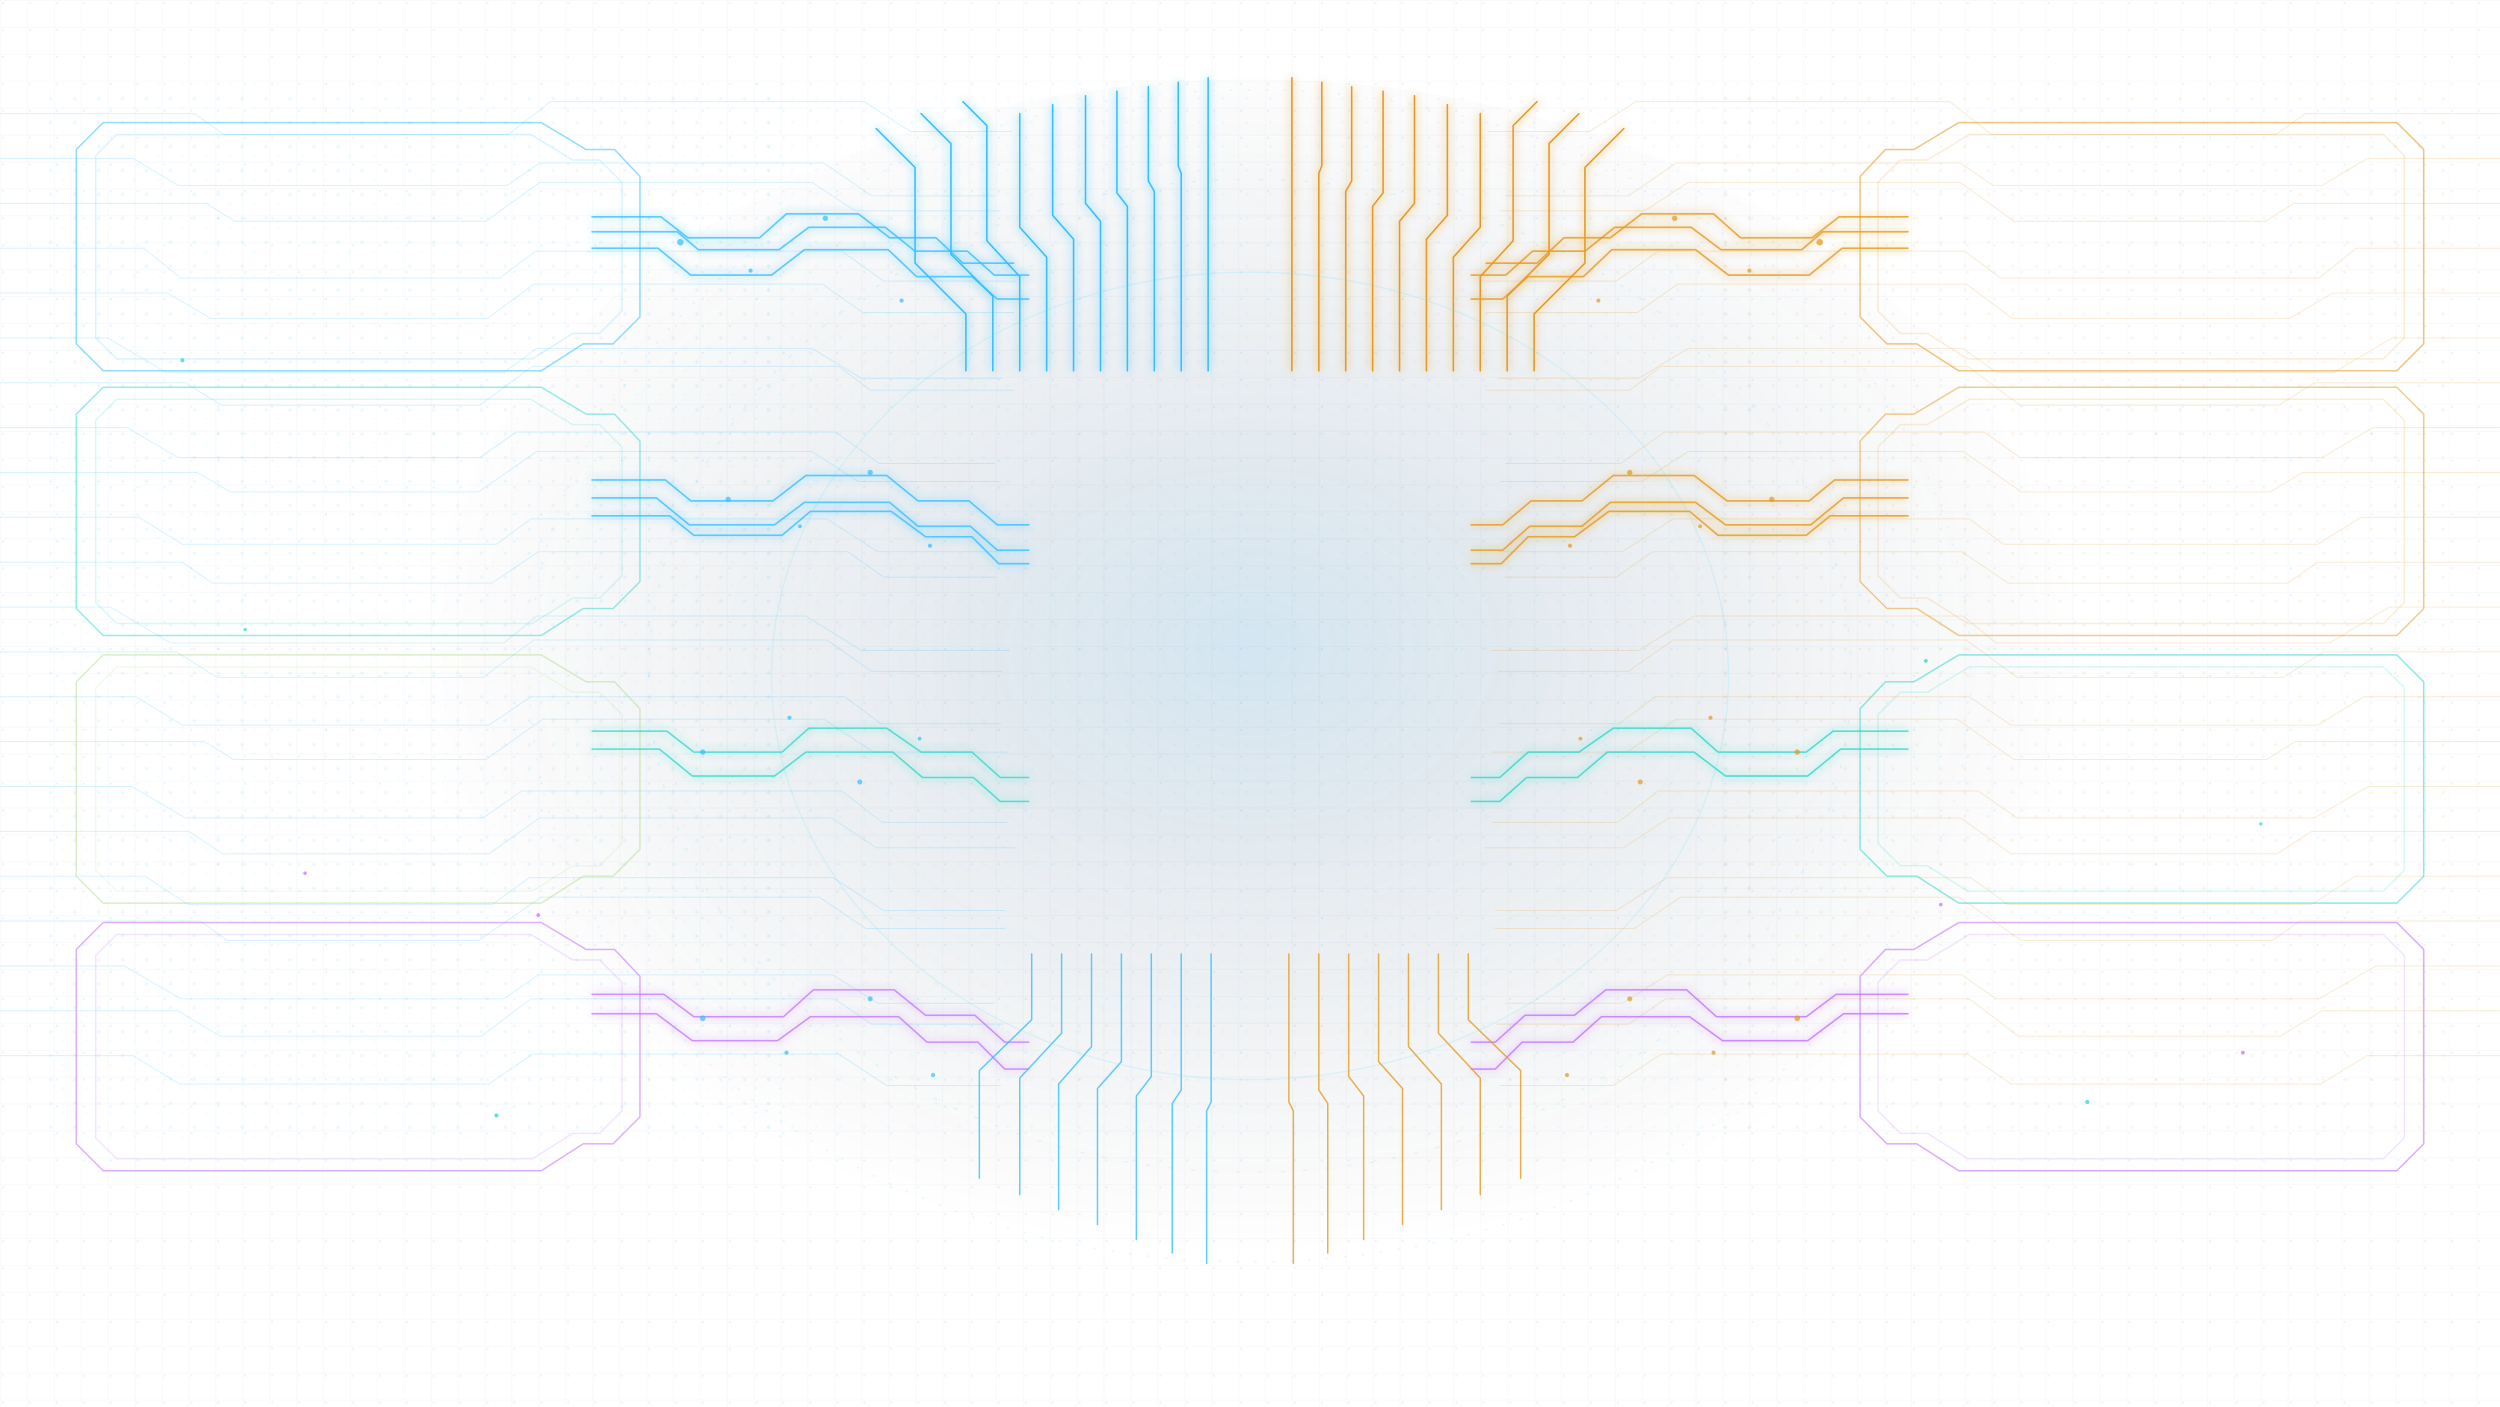
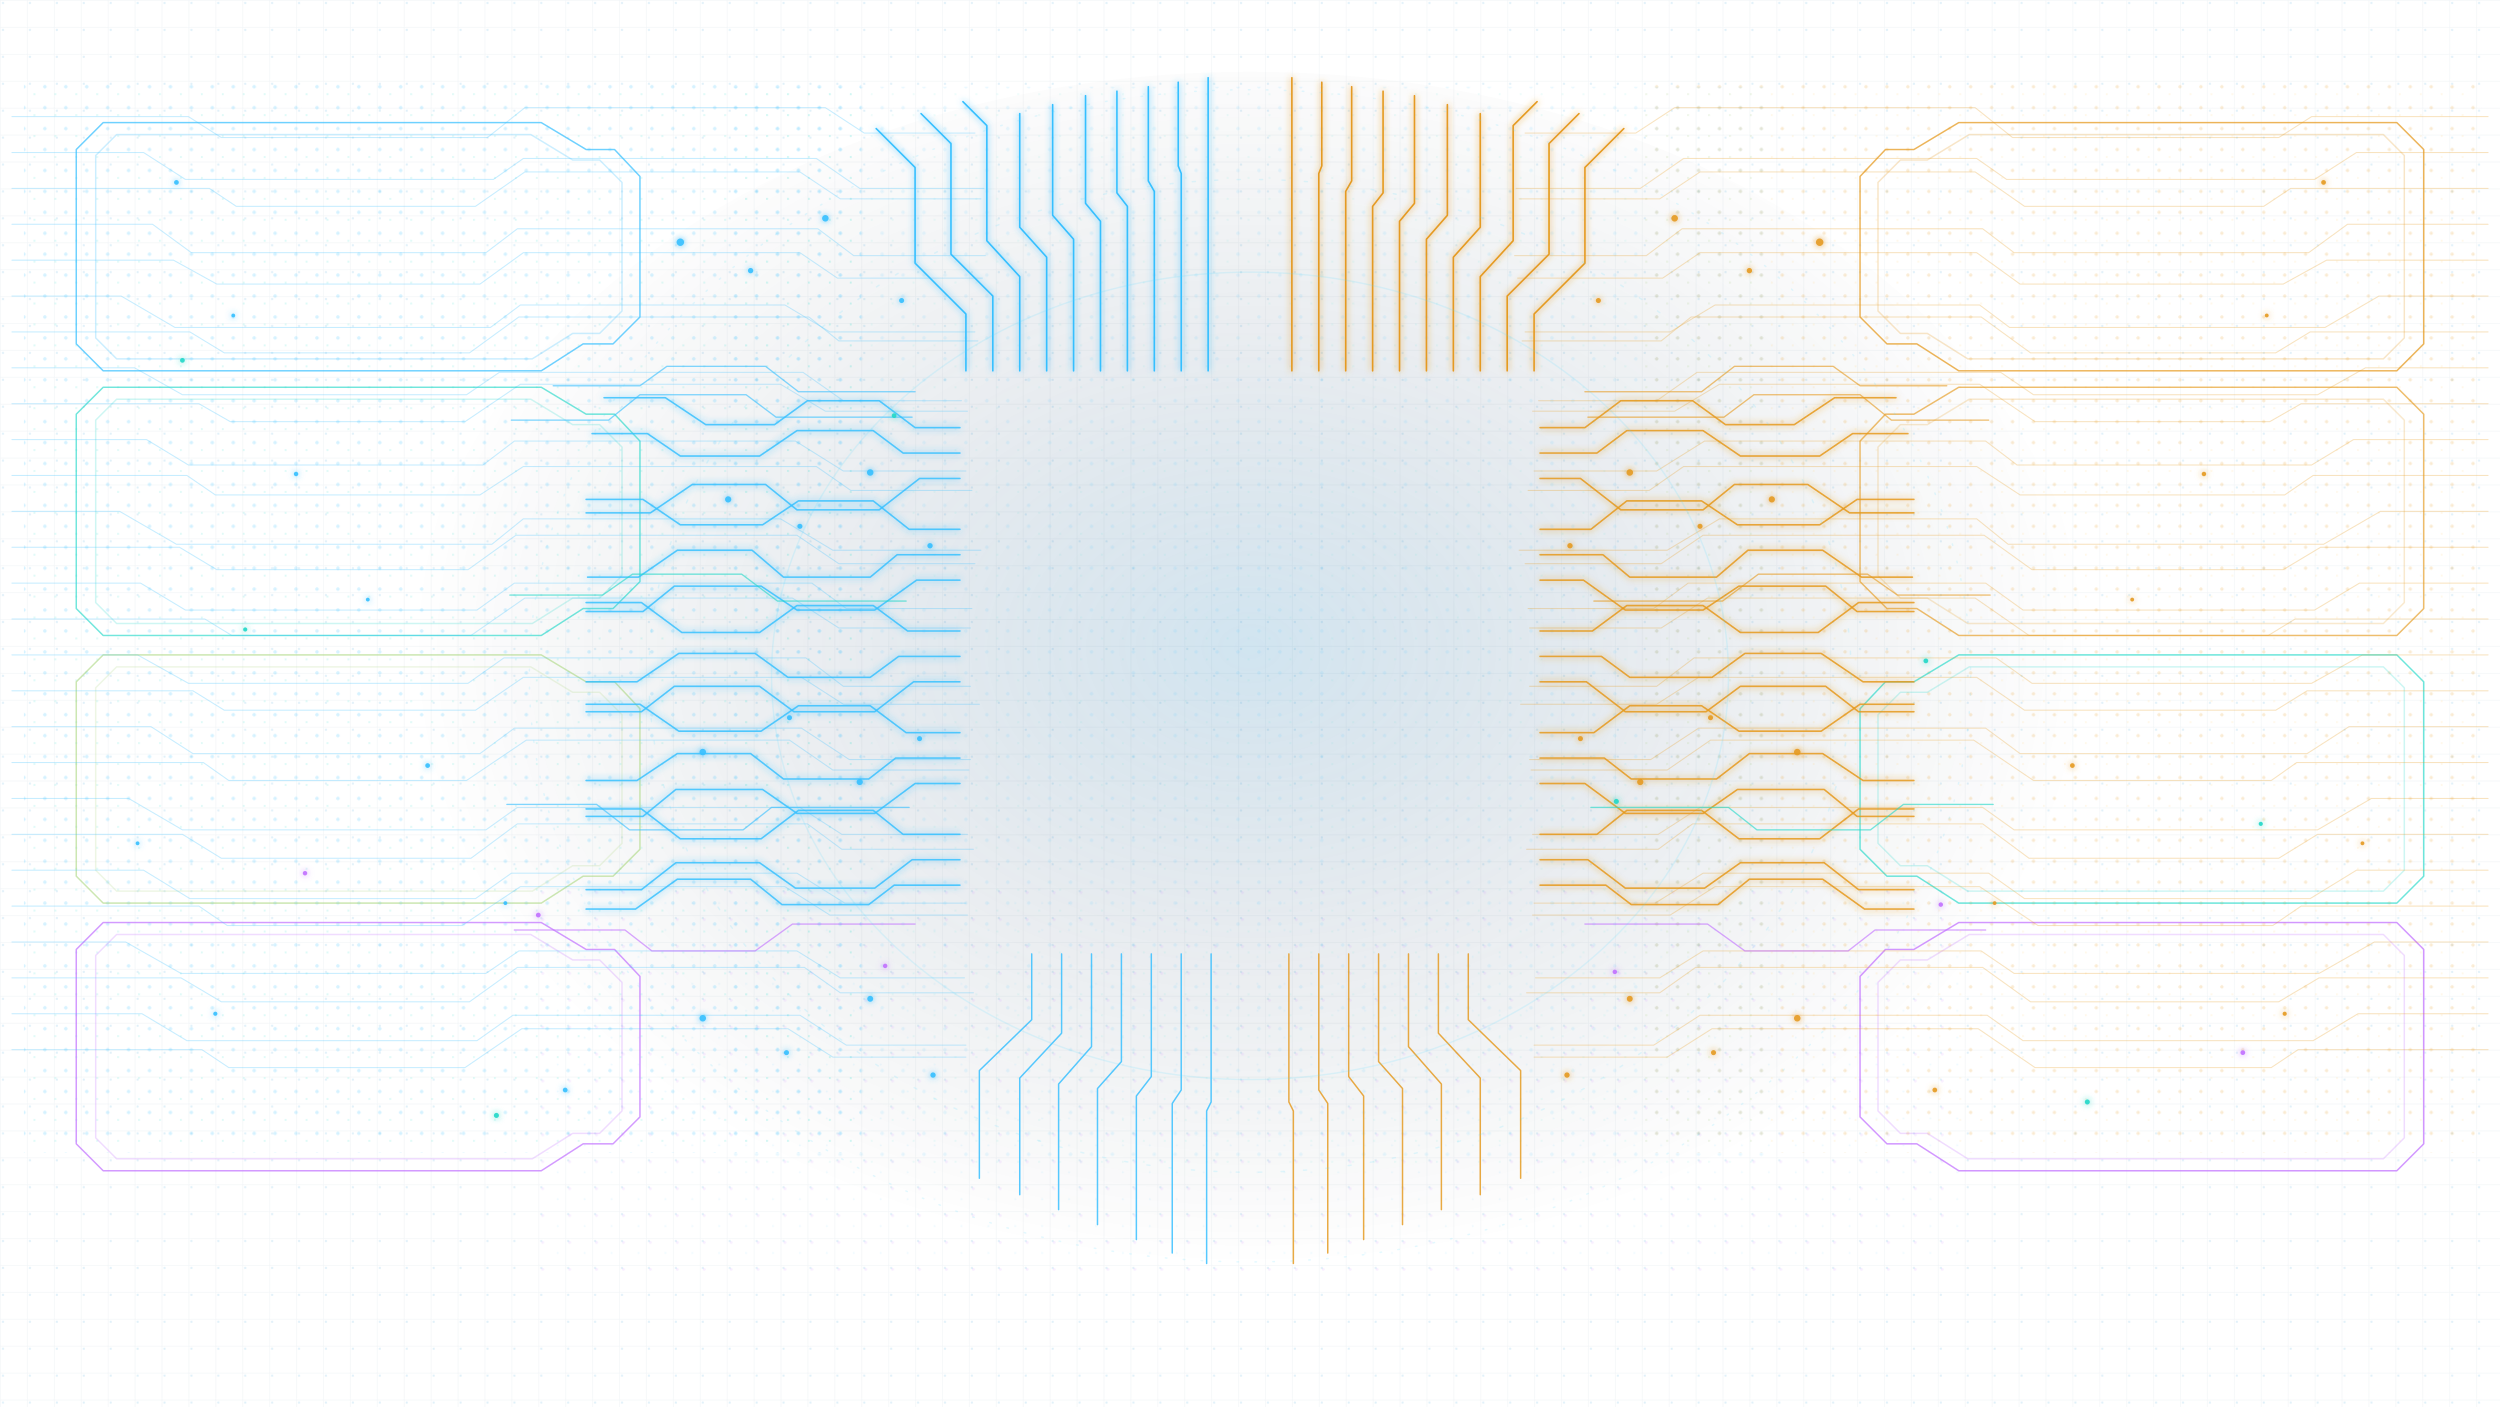
- <svg xmlns="http://www.w3.org/2000/svg" viewBox="0 0 1672 941" role="img" aria-label="Maestro authored PCB reference fabric v2">
+ <svg xmlns="http://www.w3.org/2000/svg" viewBox="0 0 1672 941" role="img" aria-label="Maestro authored PCB reference fabric v3">
  <defs>
    <pattern id="grid" width="18" height="18" patternUnits="userSpaceOnUse">
-       <path d="M18 0H0V18" fill="none" stroke="#2a638d" stroke-opacity=".10" stroke-width=".45" />
-       <circle cx="2" cy="2" r=".75" fill="#4aa5d7" fill-opacity=".13" />
-     </pattern>
-     <pattern id="dotsC" width="16" height="16" patternUnits="userSpaceOnUse">
-       <circle cx="2" cy="2" r="1.15" fill="#36bfff" fill-opacity=".42" />
-       <circle cx="10" cy="8" r=".7" fill="#23d8c8" fill-opacity=".30" />
-     </pattern>
-     <pattern id="dotsA" width="16" height="16" patternUnits="userSpaceOnUse">
-       <circle cx="2" cy="2" r="1.1" fill="#e59a20" fill-opacity=".42" />
-       <circle cx="10" cy="8" r=".65" fill="#ffc65c" fill-opacity=".28" />
-     </pattern>
+       <path d="M18 0H0V18" fill="none" stroke="#2a638d" stroke-opacity=".12" stroke-width=".45" />
+       <circle cx="2" cy="2" r=".8" fill="#4aa5d7" fill-opacity=".16" />
+     </pattern>
+     <pattern id="dotsC" width="14" height="14" patternUnits="userSpaceOnUse">
+       <circle cx="2" cy="2" r="1.2" fill="#36bfff" fill-opacity=".58" />
+       <circle cx="9" cy="7" r=".72" fill="#23d8c8" fill-opacity=".42" />
+     </pattern>
+     <pattern id="dotsA" width="14" height="14" patternUnits="userSpaceOnUse">
+       <circle cx="2" cy="2" r="1.15" fill="#e59a20" fill-opacity=".58" />
+       <circle cx="9" cy="7" r=".7" fill="#ffc65c" fill-opacity=".40" />
+     </pattern>
+     <pattern id="dotsV" width="18" height="18" patternUnits="userSpaceOnUse">
+       <circle cx="3" cy="3" r="1" fill="#c16fff" fill-opacity=".48" />
+       <circle cx="13" cy="10" r=".68" fill="#36bfff" fill-opacity=".35" />
+     </pattern>
+     <filter id="glowC">
+       <feGaussianBlur stdDeviation="2.6" result="b" />
+       <feMerge>
+         <feMergeNode in="b" />
+         <feMergeNode in="SourceGraphic" />
+       </feMerge>
+     </filter>
+     <filter id="glowA">
+       <feGaussianBlur stdDeviation="2.6" result="b" />
+       <feMerge>
+         <feMergeNode in="b" />
+         <feMergeNode in="SourceGraphic" />
+       </feMerge>
+     </filter>
    <filter id="glow">
-       <feGaussianBlur stdDeviation="2.8" result="b" />
+       <feGaussianBlur stdDeviation="2.2" result="b" />
      <feMerge>
        <feMergeNode in="b" />
        <feMergeNode in="SourceGraphic" />
      </feMerge>
    </filter>
    <radialGradient id="halo" cx="50%" cy="47%" r="50%">
-       <stop offset="0" stop-color="#0d74b2" stop-opacity=".18" />
-       <stop offset=".5" stop-color="#07335d" stop-opacity=".08" />
+       <stop offset="0" stop-color="#0d74b2" stop-opacity=".19" />
+       <stop offset=".5" stop-color="#07335d" stop-opacity=".09" />
      <stop offset="1" stop-color="#020712" stop-opacity="0" />
    </radialGradient>
  </defs>
-   <rect width="1672" height="941" fill="url(#grid)" opacity=".94" />
-   <ellipse cx="836" cy="458" rx="555" ry="405" fill="url(#halo)" />
-   <rect x="28" y="55" width="500" height="710" fill="url(#dotsC)" opacity=".24" />
-   <rect x="1144" y="55" width="500" height="710" fill="url(#dotsA)" opacity=".22" />
-   <rect x="500" y="55" width="672" height="710" fill="url(#dotsC)" opacity=".12" />
+   <rect width="1672" height="941" fill="url(#grid)" opacity=".96" />
+   <ellipse cx="836" cy="458" rx="565" ry="410" fill="url(#halo)" />
+   <rect x="16" y="56" width="560" height="715" fill="url(#dotsC)" opacity=".34" />
+   <rect x="1096" y="56" width="560" height="715" fill="url(#dotsA)" opacity=".32" />
+   <rect x="488" y="58" width="696" height="720" fill="url(#dotsC)" opacity=".18" />
+   <rect x="360" y="590" width="952" height="260" fill="url(#dotsV)" opacity=".22" />
  <g fill="none" stroke-linecap="round" stroke-linejoin="round">
    <g stroke-width="1">
-       <path d="M69 82H362l30 18h19l17 18v94l-18 18h-20l-28 18H69l-18-18V100z" stroke="#36bfff" stroke-opacity=".55" />
-       <path d="M78 90H355l28 17h18l15 15v86l-15 15h-18l-27 17H78l-14-14V104z" stroke="#36bfff" stroke-opacity=".18" />
-       <path d="M69 259H362l30 18h19l17 18v94l-18 18h-20l-28 18H69l-18-18V277z" stroke="#23d8c8" stroke-opacity=".48" />
-       <path d="M78 267H355l28 17h18l15 15v86l-15 15h-18l-27 17H78l-14-14V281z" stroke="#23d8c8" stroke-opacity=".17" />
-       <path d="M69 438H362l30 18h19l17 18v94l-18 18h-20l-28 18H69l-18-18V456z" stroke="#a7d67b" stroke-opacity=".42" />
-       <path d="M78 446H355l28 17h18l15 15v86l-15 15h-18l-27 17H78l-14-14V460z" stroke="#a7d67b" stroke-opacity=".15" />
-       <path d="M69 617H362l30 18h19l17 18v94l-18 18h-20l-28 18H69l-18-18V635z" stroke="#c16fff" stroke-opacity=".55" />
-       <path d="M78 625H355l28 17h18l15 15v86l-15 15h-18l-27 17H78l-14-14V639z" stroke="#c16fff" stroke-opacity=".18" />
-       <path d="M1603 82H1310l-30 18h-19l-17 18v94l18 18h20l28 18h293l18-18V100z" stroke="#e59a20" stroke-opacity=".58" />
-       <path d="M1594 90h-277l-28 17h-18l-15 15v86l15 15h18l27 17h278l14-14V104z" stroke="#e59a20" stroke-opacity=".18" />
-       <path d="M1603 259H1310l-30 18h-19l-17 18v94l18 18h20l28 18h293l18-18V277z" stroke="#e59a20" stroke-opacity=".50" />
-       <path d="M1594 267h-277l-28 17h-18l-15 15v86l15 15h18l27 17h278l14-14V281z" stroke="#e59a20" stroke-opacity=".17" />
-       <path d="M1603 438H1310l-30 18h-19l-17 18v94l18 18h20l28 18h293l18-18V456z" stroke="#23d8c8" stroke-opacity=".52" />
-       <path d="M1594 446h-277l-28 17h-18l-15 15v86l15 15h18l27 17h278l14-14V460z" stroke="#23d8c8" stroke-opacity=".18" />
-       <path d="M1603 617H1310l-30 18h-19l-17 18v94l18 18h20l28 18h293l18-18V635z" stroke="#c16fff" stroke-opacity=".58" />
-       <path d="M1594 625h-277l-28 17h-18l-15 15v86l15 15h18l27 17h278l14-14V639z" stroke="#c16fff" stroke-opacity=".18" />
-     </g>
-     <g stroke="#36bfff" stroke-opacity=".20" stroke-width=".65">
-       <path d="M0 76h130l20 14h190l28-22h210l31 20h68" />
-       <path d="M0 106h89l30 18h220l22-15h190l32 22h82" />
-       <path d="M0 136h138l19 12h168l36-26h182l29 19h97" />
-       <path d="M0 166h96l25 20h213l24-18h205l28 20h88" />
-       <path d="M0 196h112l29 17h185l31-23h193l27 19h101" />
-       <path d="M0 226h72l39 23h226l22-16h184l33 20h94" />
-       <path d="M0 256h124l24 15h173l35-26h205l21 16h96" />
-       <path d="M0 286h85l34 20h202l24-17h214l29 21h77" />
-       <path d="M0 316h132l22 13h166l39-27h184l31 20h95" />
-       <path d="M0 346h93l29 18h210l23-17h198l34 22h83" />
-       <path d="M0 376h122l20 14h187l31-21h207l24 17h75" />
-       <path d="M0 406h74l40 24h223l22-18h180l37 23h99" />
-       <path d="M0 436h118l27 17h178l34-25h196l30 21h87" />
-       <path d="M0 466h91l31 19h205l28-19h210l24 18h80" />
-       <path d="M0 496h137l19 12h169l38-27h188l33 22h90" />
-       <path d="M0 526h88l36 21h199l26-18h214l27 21h84" />
-       <path d="M0 556h126l23 15h178l34-24h195l30 20h93" />
-       <path d="M0 586h97l29 19h203l25-18h203l34 22h81" />
-       <path d="M0 616h134l18 13h168l42-29h186l31 21h93" />
-       <path d="M0 646h83l38 22h216l23-16h197l30 19h78" />
-       <path d="M0 676h119l28 17h175l33-25h203l25 17h88" />
-       <path d="M0 706h89l31 19h207l29-20h205l32 21h76" />
-     </g>
-     <g stroke="#e59a20" stroke-opacity=".20" stroke-width=".65">
-       <path d="M1672 76h-130l-20 14h-190l-28-22h-210l-31 20h-68" />
-       <path d="M1672 106h-89l-30 18h-220l-22-15h-190l-32 22h-82" />
-       <path d="M1672 136h-138l-19 12h-168l-36-26h-182l-29 19h-97" />
-       <path d="M1672 166h-96l-25 20h-213l-24-18h-205l-28 20h-88" />
-       <path d="M1672 196h-112l-29 17h-185l-31-23h-193l-27 19h-101" />
-       <path d="M1672 226h-72l-39 23h-226l-22-16h-184l-33 20h-94" />
-       <path d="M1672 256h-124l-24 15h-173l-35-26h-205l-21 16h-96" />
-       <path d="M1672 286h-85l-34 20h-202l-24-17h-214l-29 21h-77" />
-       <path d="M1672 316h-132l-22 13h-166l-39-27h-184l-31 20h-95" />
-       <path d="M1672 346h-93l-29 18h-210l-23-17h-198l-34 22h-83" />
-       <path d="M1672 376h-122l-20 14h-187l-31-21h-207l-24 17h-75" />
-       <path d="M1672 406h-74l-40 24h-223l-22-18h-180l-37 23h-99" />
-       <path d="M1672 436h-118l-27 17h-178l-34-25h-196l-30 21h-87" />
-       <path d="M1672 466h-91l-31 19h-205l-28-19h-210l-24 18h-80" />
-       <path d="M1672 496h-137l-19 12h-169l-38-27h-188l-33 22h-90" />
-       <path d="M1672 526h-88l-36 21h-199l-26-18h-214l-27 21h-84" />
-       <path d="M1672 556h-126l-23 15h-178l-34-24h-195l-30 20h-93" />
-       <path d="M1672 586h-97l-29 19h-203l-25-18h-203l-34 22h-81" />
-       <path d="M1672 616h-134l-18 13h-168l-42-29h-186l-31 21h-93" />
-       <path d="M1672 646h-83l-38 22h-216l-23-16h-197l-30 19h-78" />
-       <path d="M1672 676h-119l-28 17h-175l-33-25h-203l-25 17h-88" />
-       <path d="M1672 706h-89l-31 19h-207l-29-20h-205l-32 21h-76" />
-     </g>
-     <g stroke="#36bfff" stroke-opacity=".78" stroke-width="1.12" filter="url(#glow)">
-       <path d="M396 145h46l18 14h48l18-16h48l21 16h31l18 17h34" />
-       <path d="M396 155h57l14 12h54l20-15h51l20 16h35l18 16h23" />
-       <path d="M396 166h44l22 18h54l22-17h56l19 18h37l17 15h21" />
-       <path d="M396 321h49l17 14h55l22-17h54l21 17h34l19 16h21" />
-       <path d="M396 333h43l22 18h57l20-15h57l19 16h35l18 16h21" />
-       <path d="M396 345h52l16 13h59l19-16h54l23 17h31l18 18h20" />
-     </g>
-     <g stroke="#23d8c8" stroke-opacity=".72" stroke-width="1.05" filter="url(#glow)">
-       <path d="M396 489h50l18 14h59l18-16h52l23 16h34l19 17h19" />
-       <path d="M396 501h45l22 18h55l21-16h58l20 17h34l18 16h19" />
-     </g>
-     <g stroke="#c16fff" stroke-opacity=".72" stroke-width="1.06" filter="url(#glow)">
-       <path d="M396 665h48l20 15h60l20-18h54l21 17h33l20 18h16" />
-       <path d="M396 678h43l24 18h57l22-16h59l19 17h34l18 18h16" />
-     </g>
-     <g stroke="#e59a20" stroke-opacity=".80" stroke-width="1.12" filter="url(#glow)">
-       <path d="M1276 145h-46l-18 14h-48l-18-16h-48l-21 16h-31l-18 17h-34" />
-       <path d="M1276 155h-57l-14 12h-54l-20-15h-51l-20 16h-35l-18 16h-23" />
-       <path d="M1276 166h-44l-22 18h-54l-22-17h-56l-19 18h-37l-17 15h-21" />
-       <path d="M1276 321h-49l-17 14h-55l-22-17h-54l-21 17h-34l-19 16h-21" />
-       <path d="M1276 333h-43l-22 18h-57l-20-15h-57l-19 16h-35l-18 16h-21" />
-       <path d="M1276 345h-52l-16 13h-59l-19-16h-54l-23 17h-31l-18 18h-20" />
-     </g>
-     <g stroke="#23d8c8" stroke-opacity=".76" stroke-width="1.05" filter="url(#glow)">
-       <path d="M1276 489h-50l-18 14h-59l-18-16h-52l-23 16h-34l-19 17h-19" />
-       <path d="M1276 501h-45l-22 18h-55l-21-16h-58l-20 17h-34l-18 16h-19" />
-     </g>
-     <g stroke="#c16fff" stroke-opacity=".76" stroke-width="1.06" filter="url(#glow)">
-       <path d="M1276 665h-48l-20 15h-60l-20-18h-54l-21 17h-33l-20 18h-16" />
-       <path d="M1276 678h-43l-24 18h-57l-22-16h-59l-19 17h-34l-18 18h-16" />
-     </g>
-     <g stroke-width="1.05" filter="url(#glow)">
+       <path d="M69 82H362l30 18h19l17 18v94l-18 18h-20l-28 18H69l-18-18V100z" stroke="#36bfff" stroke-opacity=".72" />
+       <path d="M78 90H355l28 17h18l15 15v86l-15 15h-18l-27 17H78l-14-14V104z" stroke="#36bfff" stroke-opacity=".26" />
+       <path d="M69 259H362l30 18h19l17 18v94l-18 18h-20l-28 18H69l-18-18V277z" stroke="#23d8c8" stroke-opacity=".64" />
+       <path d="M78 267H355l28 17h18l15 15v86l-15 15h-18l-27 17H78l-14-14V281z" stroke="#23d8c8" stroke-opacity=".22" />
+       <path d="M69 438H362l30 18h19l17 18v94l-18 18h-20l-28 18H69l-18-18V456z" stroke="#a7d67b" stroke-opacity=".58" />
+       <path d="M78 446H355l28 17h18l15 15v86l-15 15h-18l-27 17H78l-14-14V460z" stroke="#a7d67b" stroke-opacity=".20" />
+       <path d="M69 617H362l30 18h19l17 18v94l-18 18h-20l-28 18H69l-18-18V635z" stroke="#c16fff" stroke-opacity=".70" />
+       <path d="M78 625H355l28 17h18l15 15v86l-15 15h-18l-27 17H78l-14-14V639z" stroke="#c16fff" stroke-opacity=".24" />
+       <path d="M1603 82H1310l-30 18h-19l-17 18v94l18 18h20l28 18h293l18-18V100z" stroke="#e59a20" stroke-opacity=".74" />
+       <path d="M1594 90h-277l-28 17h-18l-15 15v86l15 15h18l27 17h278l14-14V104z" stroke="#e59a20" stroke-opacity=".25" />
+       <path d="M1603 259H1310l-30 18h-19l-17 18v94l18 18h20l28 18h293l18-18V277z" stroke="#e59a20" stroke-opacity=".66" />
+       <path d="M1594 267h-277l-28 17h-18l-15 15v86l15 15h18l27 17h278l14-14V281z" stroke="#e59a20" stroke-opacity=".22" />
+       <path d="M1603 438H1310l-30 18h-19l-17 18v94l18 18h20l28 18h293l18-18V456z" stroke="#23d8c8" stroke-opacity=".66" />
+       <path d="M1594 446h-277l-28 17h-18l-15 15v86l15 15h18l27 17h278l14-14V460z" stroke="#23d8c8" stroke-opacity=".23" />
+       <path d="M1603 617H1310l-30 18h-19l-17 18v94l18 18h20l28 18h293l18-18V635z" stroke="#c16fff" stroke-opacity=".72" />
+       <path d="M1594 625h-277l-28 17h-18l-15 15v86l15 15h18l27 17h278l14-14V639z" stroke="#c16fff" stroke-opacity=".24" />
+     </g>
+     <g stroke="#36bfff" stroke-opacity=".28" stroke-width=".72">
+       <path d="M8 78h118l22 14h178l25-20h201l26 17h74" />
+       <path d="M8 102h88l28 18h206l20-14h196l29 20h83" />
+       <path d="M8 126h132l18 12h160l33-23h184l27 18h94" />
+       <path d="M8 150h94l26 19h197l21-16h201l24 18h88" />
+       <path d="M8 174h108l29 16h176l29-21h185l25 17h97" />
+       <path d="M8 198h73l36 21h211l20-15h177l30 18h97" />
+       <path d="M8 222h119l23 14h164l33-24h194l20 16h93" />
+       <path d="M8 246h82l32 18h190l22-15h203l27 19h79" />
+       <path d="M8 270h125l21 12h157l37-25h174l30 18h95" />
+       <path d="M8 294h90l28 17h197l21-16h188l32 20h82" />
+       <path d="M8 318h117l19 13h177l29-19h196l23 16h81" />
+       <path d="M8 342h72l38 22h211l21-17h172l35 21h99" />
+       <path d="M8 366h112l25 15h168l32-23h188l28 19h91" />
+       <path d="M8 390h86l30 18h195l25-18h199l23 17h84" />
+       <path d="M8 414h129l18 11h160l36-25h179l31 20h88" />
+       <path d="M8 438h84l34 19h187l24-17h202l25 19h85" />
+       <path d="M8 462h121l21 13h168l32-22h186l28 18h91" />
+       <path d="M8 486h93l28 18h192l23-17h192l32 21h81" />
+       <path d="M8 510h128l17 12h159l40-27h176l29 20h91" />
+       <path d="M8 534h78l36 21h203l21-15h189l28 18h84" />
+       <path d="M8 558h114l26 16h167l31-23h194l23 17h88" />
+       <path d="M8 582h88l31 19h191l24-17h191l32 20h81" />
+       <path d="M8 606h125l19 13h157l39-26h177l30 19h92" />
+       <path d="M8 630h76l37 21h204l22-15h186l29 18h83" />
+       <path d="M8 654h113l27 16h166l32-23h192l24 17h89" />
+       <path d="M8 678h87l30 18h194l24-17h192l31 20h80" />
+       <path d="M8 702h127l18 12h158l38-26h178l30 19h89" />
+     </g>
+     <g stroke="#e59a20" stroke-opacity=".28" stroke-width=".72">
+       <path d="M1664 78h-118l-22 14h-178l-25-20h-201l-26 17h-74" />
+       <path d="M1664 102h-88l-28 18h-206l-20-14h-196l-29 20h-83" />
+       <path d="M1664 126h-132l-18 12h-160l-33-23h-184l-27 18h-94" />
+       <path d="M1664 150h-94l-26 19h-197l-21-16h-201l-24 18h-88" />
+       <path d="M1664 174h-108l-29 16h-176l-29-21h-185l-25 17h-97" />
+       <path d="M1664 198h-73l-36 21h-211l-20-15h-177l-30 18h-97" />
+       <path d="M1664 222h-119l-23 14h-164l-33-24h-194l-20 16h-93" />
+       <path d="M1664 246h-82l-32 18h-190l-22-15h-203l-27 19h-79" />
+       <path d="M1664 270h-125l-21 12h-157l-37-25h-174l-30 18h-95" />
+       <path d="M1664 294h-90l-28 17h-197l-21-16h-188l-32 20h-82" />
+       <path d="M1664 318h-117l-19 13h-177l-29-19h-196l-23 16h-81" />
+       <path d="M1664 342h-72l-38 22h-211l-21-17h-172l-35 21h-99" />
+       <path d="M1664 366h-112l-25 15h-168l-32-23h-188l-28 19h-91" />
+       <path d="M1664 390h-86l-30 18h-195l-25-18h-199l-23 17h-84" />
+       <path d="M1664 414h-129l-18 11h-160l-36-25h-179l-31 20h-88" />
+       <path d="M1664 438h-84l-34 19h-187l-24-17h-202l-25 19h-85" />
+       <path d="M1664 462h-121l-21 13h-168l-32-22h-186l-28 18h-91" />
+       <path d="M1664 486h-93l-28 18h-192l-23-17h-192l-32 21h-81" />
+       <path d="M1664 510h-128l-17 12h-159l-40-27h-176l-29 20h-91" />
+       <path d="M1664 534h-78l-36 21h-203l-21-15h-189l-28 18h-84" />
+       <path d="M1664 558h-114l-26 16h-167l-31-23h-194l-23 17h-88" />
+       <path d="M1664 582h-88l-31 19h-191l-24-17h-191l-32 20h-81" />
+       <path d="M1664 606h-125l-19 13h-157l-39-26h-177l-30 19h-92" />
+       <path d="M1664 630h-76l-37 21h-204l-22-15h-186l-29 18h-83" />
+       <path d="M1664 654h-113l-27 16h-166l-32-23h-192l-24 17h-89" />
+       <path d="M1664 678h-87l-30 18h-194l-24-17h-192l-31 20h-80" />
+       <path d="M1664 702h-127l-18 12h-158l-38-26h-178l-30 19h-89" />
+     </g>
+     <g stroke="#36bfff" stroke-opacity=".82" stroke-width="1.08" filter="url(#glowC)">
+       <path d="M642 286H612l-24-18h-48l-22 16h-46l-27-18h-41" />
+       <path d="M642 303H604l-20-15h-51l-25 17h-53l-22-15h-37" />
+       <path d="M642 320H615l-27 21h-55l-21-17h-49l-28 19h-43" />
+       <path d="M642 354H608l-24-19h-50l-24 16h-55l-25-17h-38" />
+       <path d="M642 371H600l-18 15h-58l-21-18h-50l-26 18h-34" />
+       <path d="M642 388H613l-28 20h-52l-24-16h-58l-21 17h-38" />
+       <path d="M642 422H607l-23-17h-51l-25 18h-52l-27-20h-37" />
+       <path d="M642 439H601l-19 14h-55l-22-16h-51l-28 19h-34" />
+       <path d="M642 456H611l-26 20h-54l-23-17h-57l-22 17h-37" />
+       <path d="M642 490H606l-24-18h-48l-25 17h-55l-26-18h-36" />
+       <path d="M642 507H599l-18 14h-57l-22-17h-49l-27 18h-34" />
+       <path d="M642 524H612l-27 20h-52l-23-16h-58l-22 18h-38" />
+       <path d="M642 558H604l-20-16h-50l-25 19h-54l-26-20h-37" />
+       <path d="M642 575H610l-25 19h-53l-24-17h-56l-23 18h-37" />
+       <path d="M642 592H598l-17 13h-58l-21-17h-49l-28 20h-33" />
+     </g>
+     <g stroke="#e59a20" stroke-opacity=".84" stroke-width="1.08" filter="url(#glowA)">
+       <path d="M1030 286h30l24-18h48l22 16h46l27-18h41" />
+       <path d="M1030 303h38l20-15h51l25 17h53l22-15h37" />
+       <path d="M1030 320h27l27 21h55l21-17h49l28 19h43" />
+       <path d="M1030 354h34l24-19h50l24 16h55l25-17h38" />
+       <path d="M1030 371h42l18 15h58l21-18h50l26 18h34" />
+       <path d="M1030 388h29l28 20h52l24-16h58l21 17h38" />
+       <path d="M1030 422h35l23-17h51l25 18h52l27-20h37" />
+       <path d="M1030 439h41l19 14h55l22-16h51l28 19h34" />
+       <path d="M1030 456h31l26 20h54l23-17h57l22 17h37" />
+       <path d="M1030 490h36l24-18h48l25 17h55l26-18h36" />
+       <path d="M1030 507h43l18 14h57l22-17h49l27 18h34" />
+       <path d="M1030 524h30l27 20h52l23-16h58l22 18h38" />
+       <path d="M1030 558h38l20-16h50l25 19h54l26-20h37" />
+       <path d="M1030 575h32l25 19h53l24-17h56l23 18h37" />
+       <path d="M1030 592h44l17 13h58l21-17h49l28 20h33" />
+     </g>
+     <g stroke-width=".9" opacity=".62">
+       <path d="M612 262h-78l-22-17h-66l-18 13h-58" stroke="#36bfff" />
+       <path d="M610 279h-91l-20-15h-71l-21 17h-65" stroke="#36bfff" />
+       <path d="M606 402h-86l-24-18h-73l-20 14h-62" stroke="#23d8c8" />
+       <path d="M608 540h-92l-19 15h-76l-22-17h-60" stroke="#36bfff" />
+       <path d="M612 618h-82l-25 18h-69l-18-14h-74" stroke="#c16fff" />
+       <path d="M1060 262h78l22-17h66l18 13h58" stroke="#e59a20" />
+       <path d="M1062 279h91l20-15h71l21 17h65" stroke="#e59a20" />
+       <path d="M1066 402h86l24-18h73l20 14h62" stroke="#e59a20" />
+       <path d="M1064 540h92l19 15h76l22-17h60" stroke="#23d8c8" />
+       <path d="M1060 618h82l25 18h69l18-14h74" stroke="#c16fff" />
+     </g>
+     <g stroke-width="1.08" filter="url(#glow)">
      <path d="M646 248V210l-34-34V112l-26-26" stroke="#36bfff" />
      <path d="M664 248V198l-28-28V96l-20-20" stroke="#36bfff" />
      <path d="M682 248V185l-22-24V84l-16-16" stroke="#36bfff" />
      <path d="M700 248V172l-18-20V76" stroke="#36bfff" />
      <path d="M718 248V160l-14-16V70" stroke="#36bfff" />
      <path d="M736 248V148l-10-12V64" stroke="#36bfff" />
      <path d="M754 248V138l-7-9V61" stroke="#36bfff" />
      <path d="M772 248V128l-4-7V58" stroke="#36bfff" />
      <path d="M790 248V116l-2-5V55" stroke="#36bfff" />
      <path d="M808 248V106V52" stroke="#36bfff" />
      <path d="M864 248V106V52" stroke="#e59a20" />
      <path d="M882 248V116l2-5V55" stroke="#e59a20" />
      <path d="M900 248V128l4-7V58" stroke="#e59a20" />
      <path d="M918 248V138l7-9V61" stroke="#e59a20" />
      <path d="M936 248V148l10-12V64" stroke="#e59a20" />
      <path d="M954 248V160l14-16V70" stroke="#e59a20" />
      <path d="M972 248V172l18-20V76" stroke="#e59a20" />
      <path d="M990 248V185l22-24V84l16-16" stroke="#e59a20" />
      <path d="M1008 248V198l28-28V96l20-20" stroke="#e59a20" />
      <path d="M1026 248V210l34-34V112l26-26" stroke="#e59a20" />
    </g>
-     <g stroke-width="1" opacity=".8">
+     <g stroke-width="1" opacity=".84">
      <path d="M690 638v44l-35 34v72" stroke="#36bfff" />
      <path d="M710 638v53l-28 30v78" stroke="#36bfff" />
      <path d="M730 638v62l-22 25v84" stroke="#36bfff" />
      <path d="M750 638v72l-16 18v91" stroke="#36bfff" />
      <path d="M770 638v82l-10 13v96" stroke="#36bfff" />
      <path d="M790 638v91l-6 9v100" stroke="#36bfff" />
      <path d="M810 638v99l-3 6v102" stroke="#36bfff" />
      <path d="M862 638v99l3 6v102" stroke="#e59a20" />
      <path d="M882 638v91l6 9v100" stroke="#e59a20" />
      <path d="M902 638v82l10 13v96" stroke="#e59a20" />
      <path d="M922 638v72l16 18v91" stroke="#e59a20" />
      <path d="M942 638v62l22 25v84" stroke="#e59a20" />
      <path d="M962 638v53l28 30v78" stroke="#e59a20" />
      <path d="M982 638v44l35 34v72" stroke="#e59a20" />
    </g>
-     <g fill="none" stroke="#55d8ff" stroke-opacity=".15">
+     <g fill="none" stroke="#55d8ff" stroke-opacity=".16">
      <ellipse cx="836" cy="452" rx="320" ry="270" />
      <ellipse cx="836" cy="452" rx="402" ry="332" stroke-dasharray="2 13" />
      <ellipse cx="836" cy="452" rx="482" ry="392" stroke-dasharray="1 11" />
    </g>
  </g>
-   <g opacity=".72">
+   <g filter="url(#glow)" opacity=".92">
    <g fill="#36bfff">
-       <circle cx="455" cy="162" r="2.2" />
-       <circle cx="502" cy="181" r="1.4" />
-       <circle cx="552" cy="146" r="1.8" />
-       <circle cx="603" cy="201" r="1.4" />
-       <circle cx="487" cy="334" r="1.8" />
-       <circle cx="535" cy="352" r="1.3" />
-       <circle cx="582" cy="316" r="1.8" />
-       <circle cx="622" cy="365" r="1.4" />
-       <circle cx="470" cy="503" r="1.8" />
-       <circle cx="528" cy="480" r="1.4" />
-       <circle cx="575" cy="523" r="1.7" />
-       <circle cx="615" cy="494" r="1.3" />
-       <circle cx="470" cy="681" r="1.9" />
-       <circle cx="526" cy="704" r="1.4" />
-       <circle cx="582" cy="668" r="1.7" />
-       <circle cx="624" cy="719" r="1.4" />
+       <circle cx="455" cy="162" r="2.5" />
+       <circle cx="502" cy="181" r="1.8" />
+       <circle cx="552" cy="146" r="2.2" />
+       <circle cx="603" cy="201" r="1.7" />
+       <circle cx="487" cy="334" r="2.1" />
+       <circle cx="535" cy="352" r="1.7" />
+       <circle cx="582" cy="316" r="2.2" />
+       <circle cx="622" cy="365" r="1.8" />
+       <circle cx="470" cy="503" r="2.2" />
+       <circle cx="528" cy="480" r="1.7" />
+       <circle cx="575" cy="523" r="2.1" />
+       <circle cx="615" cy="494" r="1.7" />
+       <circle cx="470" cy="681" r="2.2" />
+       <circle cx="526" cy="704" r="1.7" />
+       <circle cx="582" cy="668" r="2" />
+       <circle cx="624" cy="719" r="1.8" />
+       <circle cx="118" cy="122" r="1.6" />
+       <circle cx="156" cy="211" r="1.3" />
+       <circle cx="198" cy="317" r="1.5" />
+       <circle cx="246" cy="401" r="1.3" />
+       <circle cx="286" cy="512" r="1.6" />
+       <circle cx="338" cy="604" r="1.3" />
+       <circle cx="378" cy="729" r="1.6" />
+       <circle cx="92" cy="564" r="1.3" />
+       <circle cx="144" cy="678" r="1.4" />
    </g>
    <g fill="#e59a20">
-       <circle cx="1217" cy="162" r="2.2" />
-       <circle cx="1170" cy="181" r="1.4" />
-       <circle cx="1120" cy="146" r="1.8" />
-       <circle cx="1069" cy="201" r="1.4" />
-       <circle cx="1185" cy="334" r="1.8" />
-       <circle cx="1137" cy="352" r="1.3" />
-       <circle cx="1090" cy="316" r="1.8" />
-       <circle cx="1050" cy="365" r="1.4" />
-       <circle cx="1202" cy="503" r="1.8" />
-       <circle cx="1144" cy="480" r="1.4" />
-       <circle cx="1097" cy="523" r="1.7" />
-       <circle cx="1057" cy="494" r="1.3" />
-       <circle cx="1202" cy="681" r="1.9" />
-       <circle cx="1146" cy="704" r="1.4" />
-       <circle cx="1090" cy="668" r="1.7" />
-       <circle cx="1048" cy="719" r="1.4" />
+       <circle cx="1217" cy="162" r="2.5" />
+       <circle cx="1170" cy="181" r="1.8" />
+       <circle cx="1120" cy="146" r="2.2" />
+       <circle cx="1069" cy="201" r="1.7" />
+       <circle cx="1185" cy="334" r="2.1" />
+       <circle cx="1137" cy="352" r="1.7" />
+       <circle cx="1090" cy="316" r="2.2" />
+       <circle cx="1050" cy="365" r="1.8" />
+       <circle cx="1202" cy="503" r="2.2" />
+       <circle cx="1144" cy="480" r="1.7" />
+       <circle cx="1097" cy="523" r="2.1" />
+       <circle cx="1057" cy="494" r="1.7" />
+       <circle cx="1202" cy="681" r="2.2" />
+       <circle cx="1146" cy="704" r="1.7" />
+       <circle cx="1090" cy="668" r="2" />
+       <circle cx="1048" cy="719" r="1.8" />
+       <circle cx="1554" cy="122" r="1.6" />
+       <circle cx="1516" cy="211" r="1.3" />
+       <circle cx="1474" cy="317" r="1.5" />
+       <circle cx="1426" cy="401" r="1.3" />
+       <circle cx="1386" cy="512" r="1.6" />
+       <circle cx="1334" cy="604" r="1.3" />
+       <circle cx="1294" cy="729" r="1.6" />
+       <circle cx="1580" cy="564" r="1.3" />
+       <circle cx="1528" cy="678" r="1.4" />
    </g>
    <g fill="#23d8c8">
-       <circle cx="122" cy="241" r="1.4" />
-       <circle cx="164" cy="421" r="1.1" />
-       <circle cx="332" cy="746" r="1.4" />
-       <circle cx="1288" cy="442" r="1.3" />
-       <circle cx="1512" cy="551" r="1.1" />
-       <circle cx="1396" cy="737" r="1.4" />
+       <circle cx="122" cy="241" r="1.6" />
+       <circle cx="164" cy="421" r="1.4" />
+       <circle cx="332" cy="746" r="1.7" />
+       <circle cx="1288" cy="442" r="1.6" />
+       <circle cx="1512" cy="551" r="1.4" />
+       <circle cx="1396" cy="737" r="1.7" />
+       <circle cx="598" cy="278" r="1.6" />
+       <circle cx="1081" cy="536" r="1.7" />
    </g>
    <g fill="#c16fff">
-       <circle cx="204" cy="584" r="1.2" />
-       <circle cx="360" cy="612" r="1.3" />
-       <circle cx="1298" cy="605" r="1.2" />
-       <circle cx="1500" cy="704" r="1.3" />
+       <circle cx="204" cy="584" r="1.5" />
+       <circle cx="360" cy="612" r="1.6" />
+       <circle cx="1298" cy="605" r="1.5" />
+       <circle cx="1500" cy="704" r="1.6" />
+       <circle cx="592" cy="646" r="1.5" />
+       <circle cx="1080" cy="650" r="1.5" />
    </g>
  </g>
</svg>
